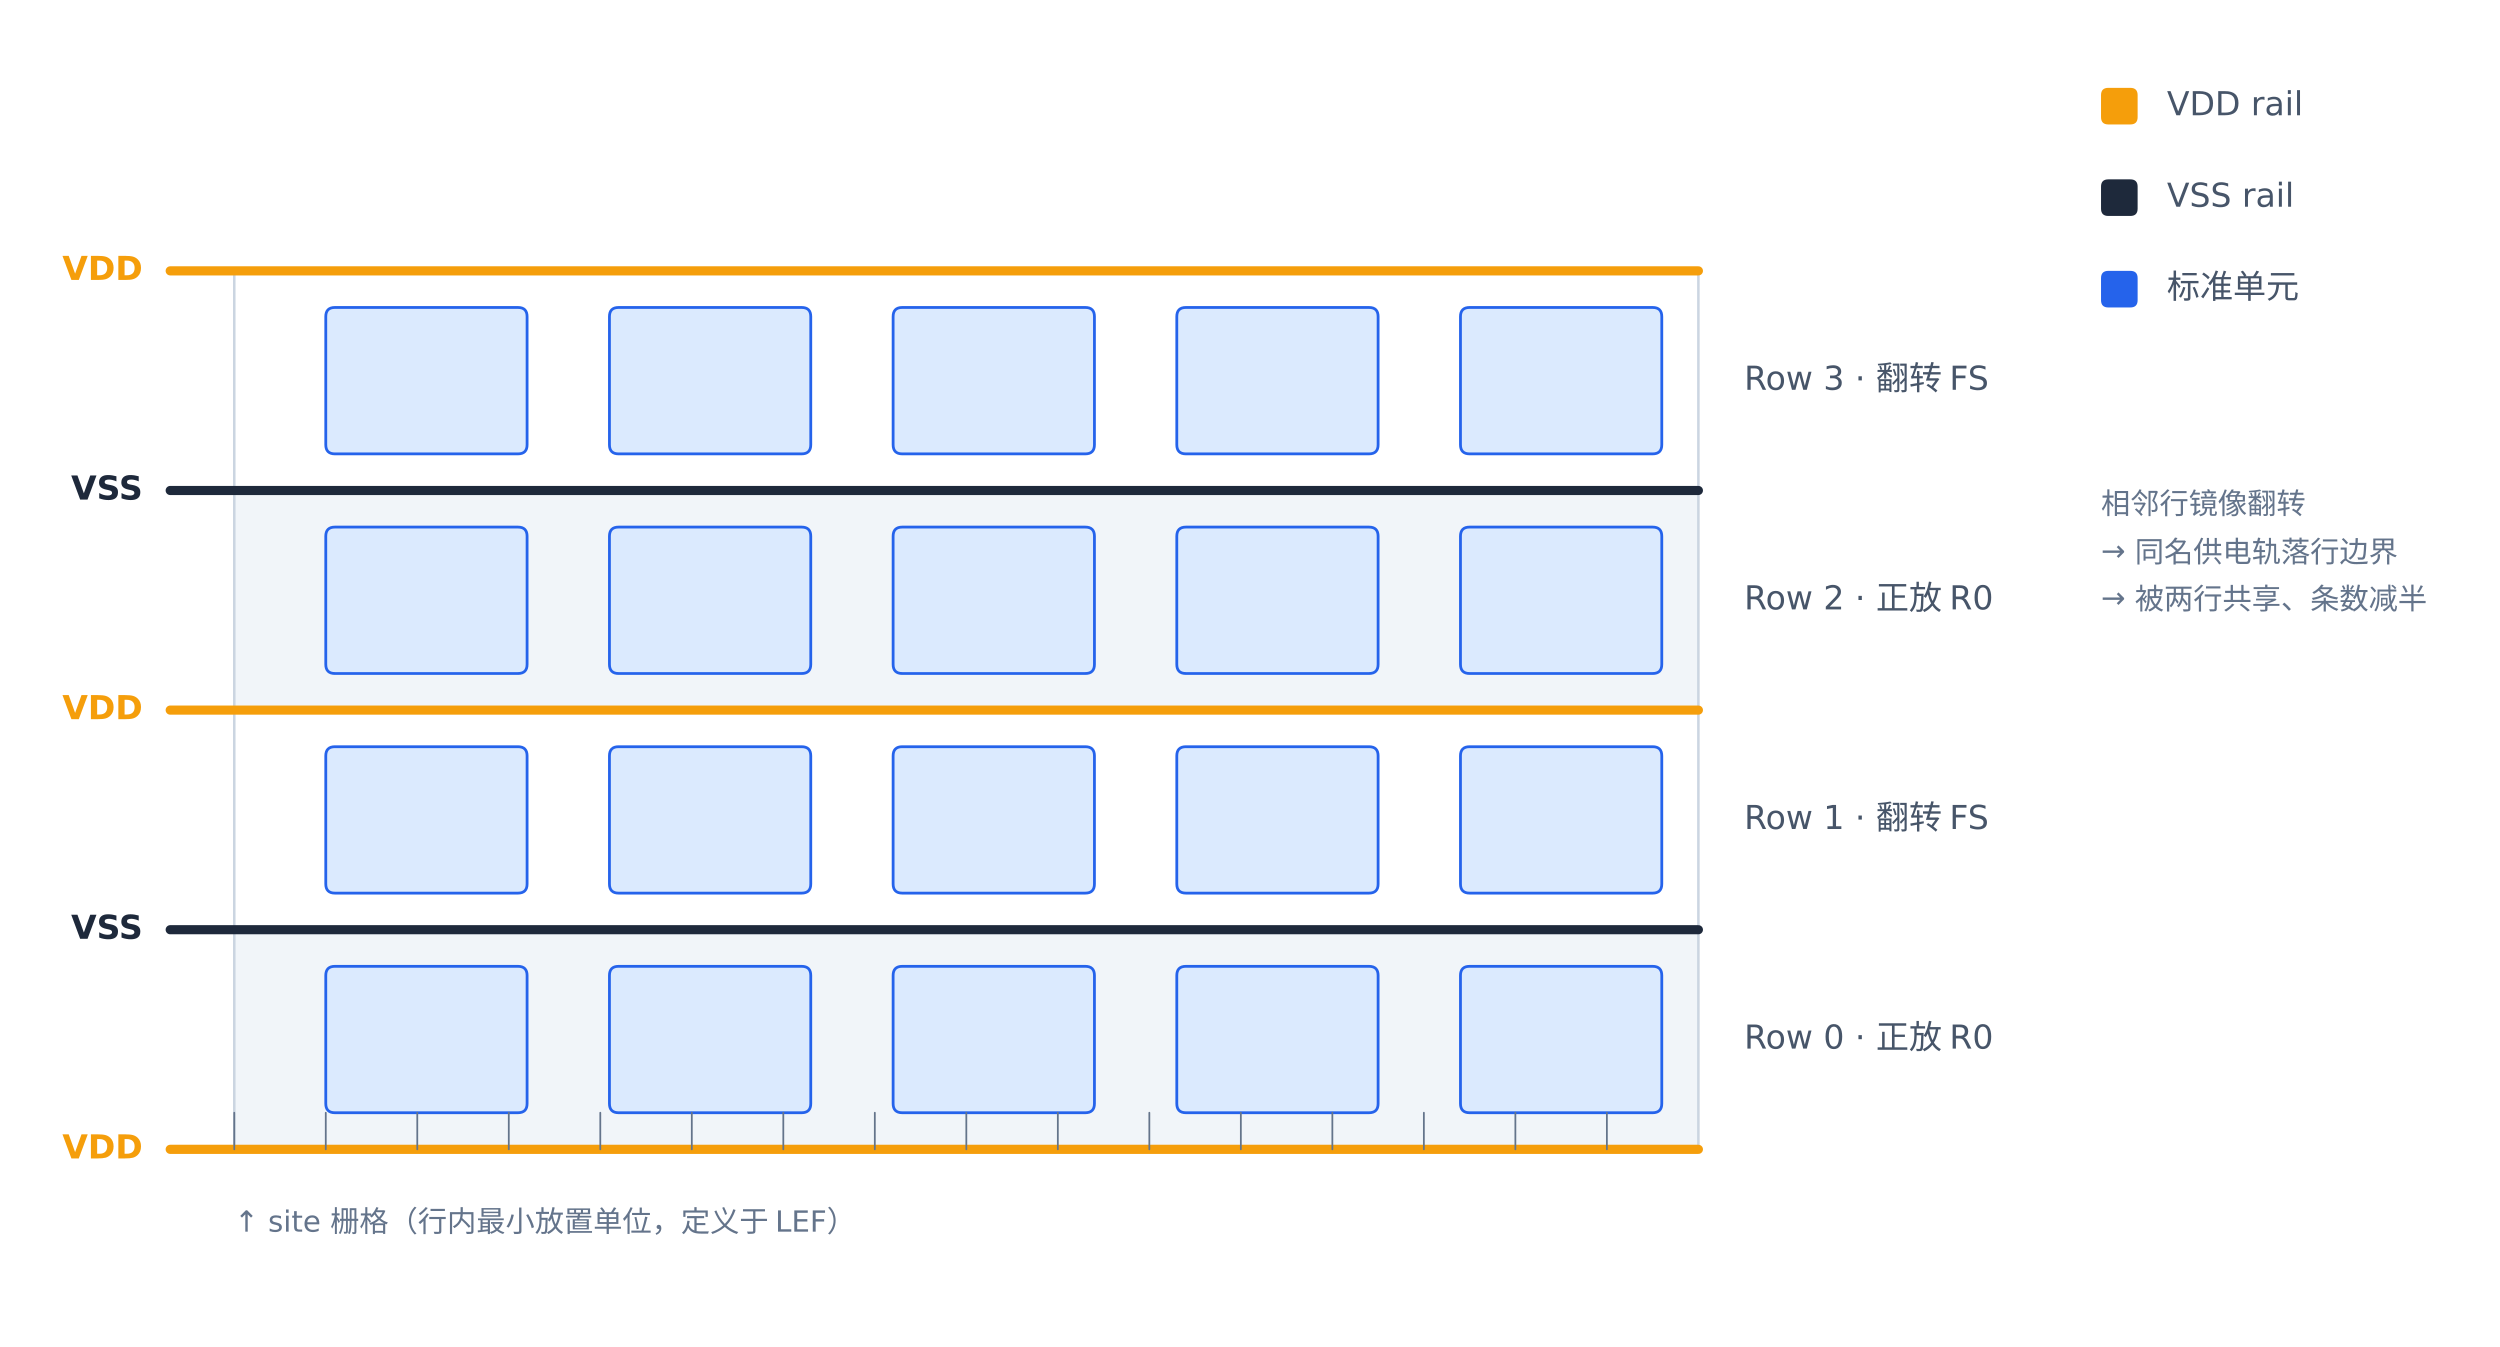
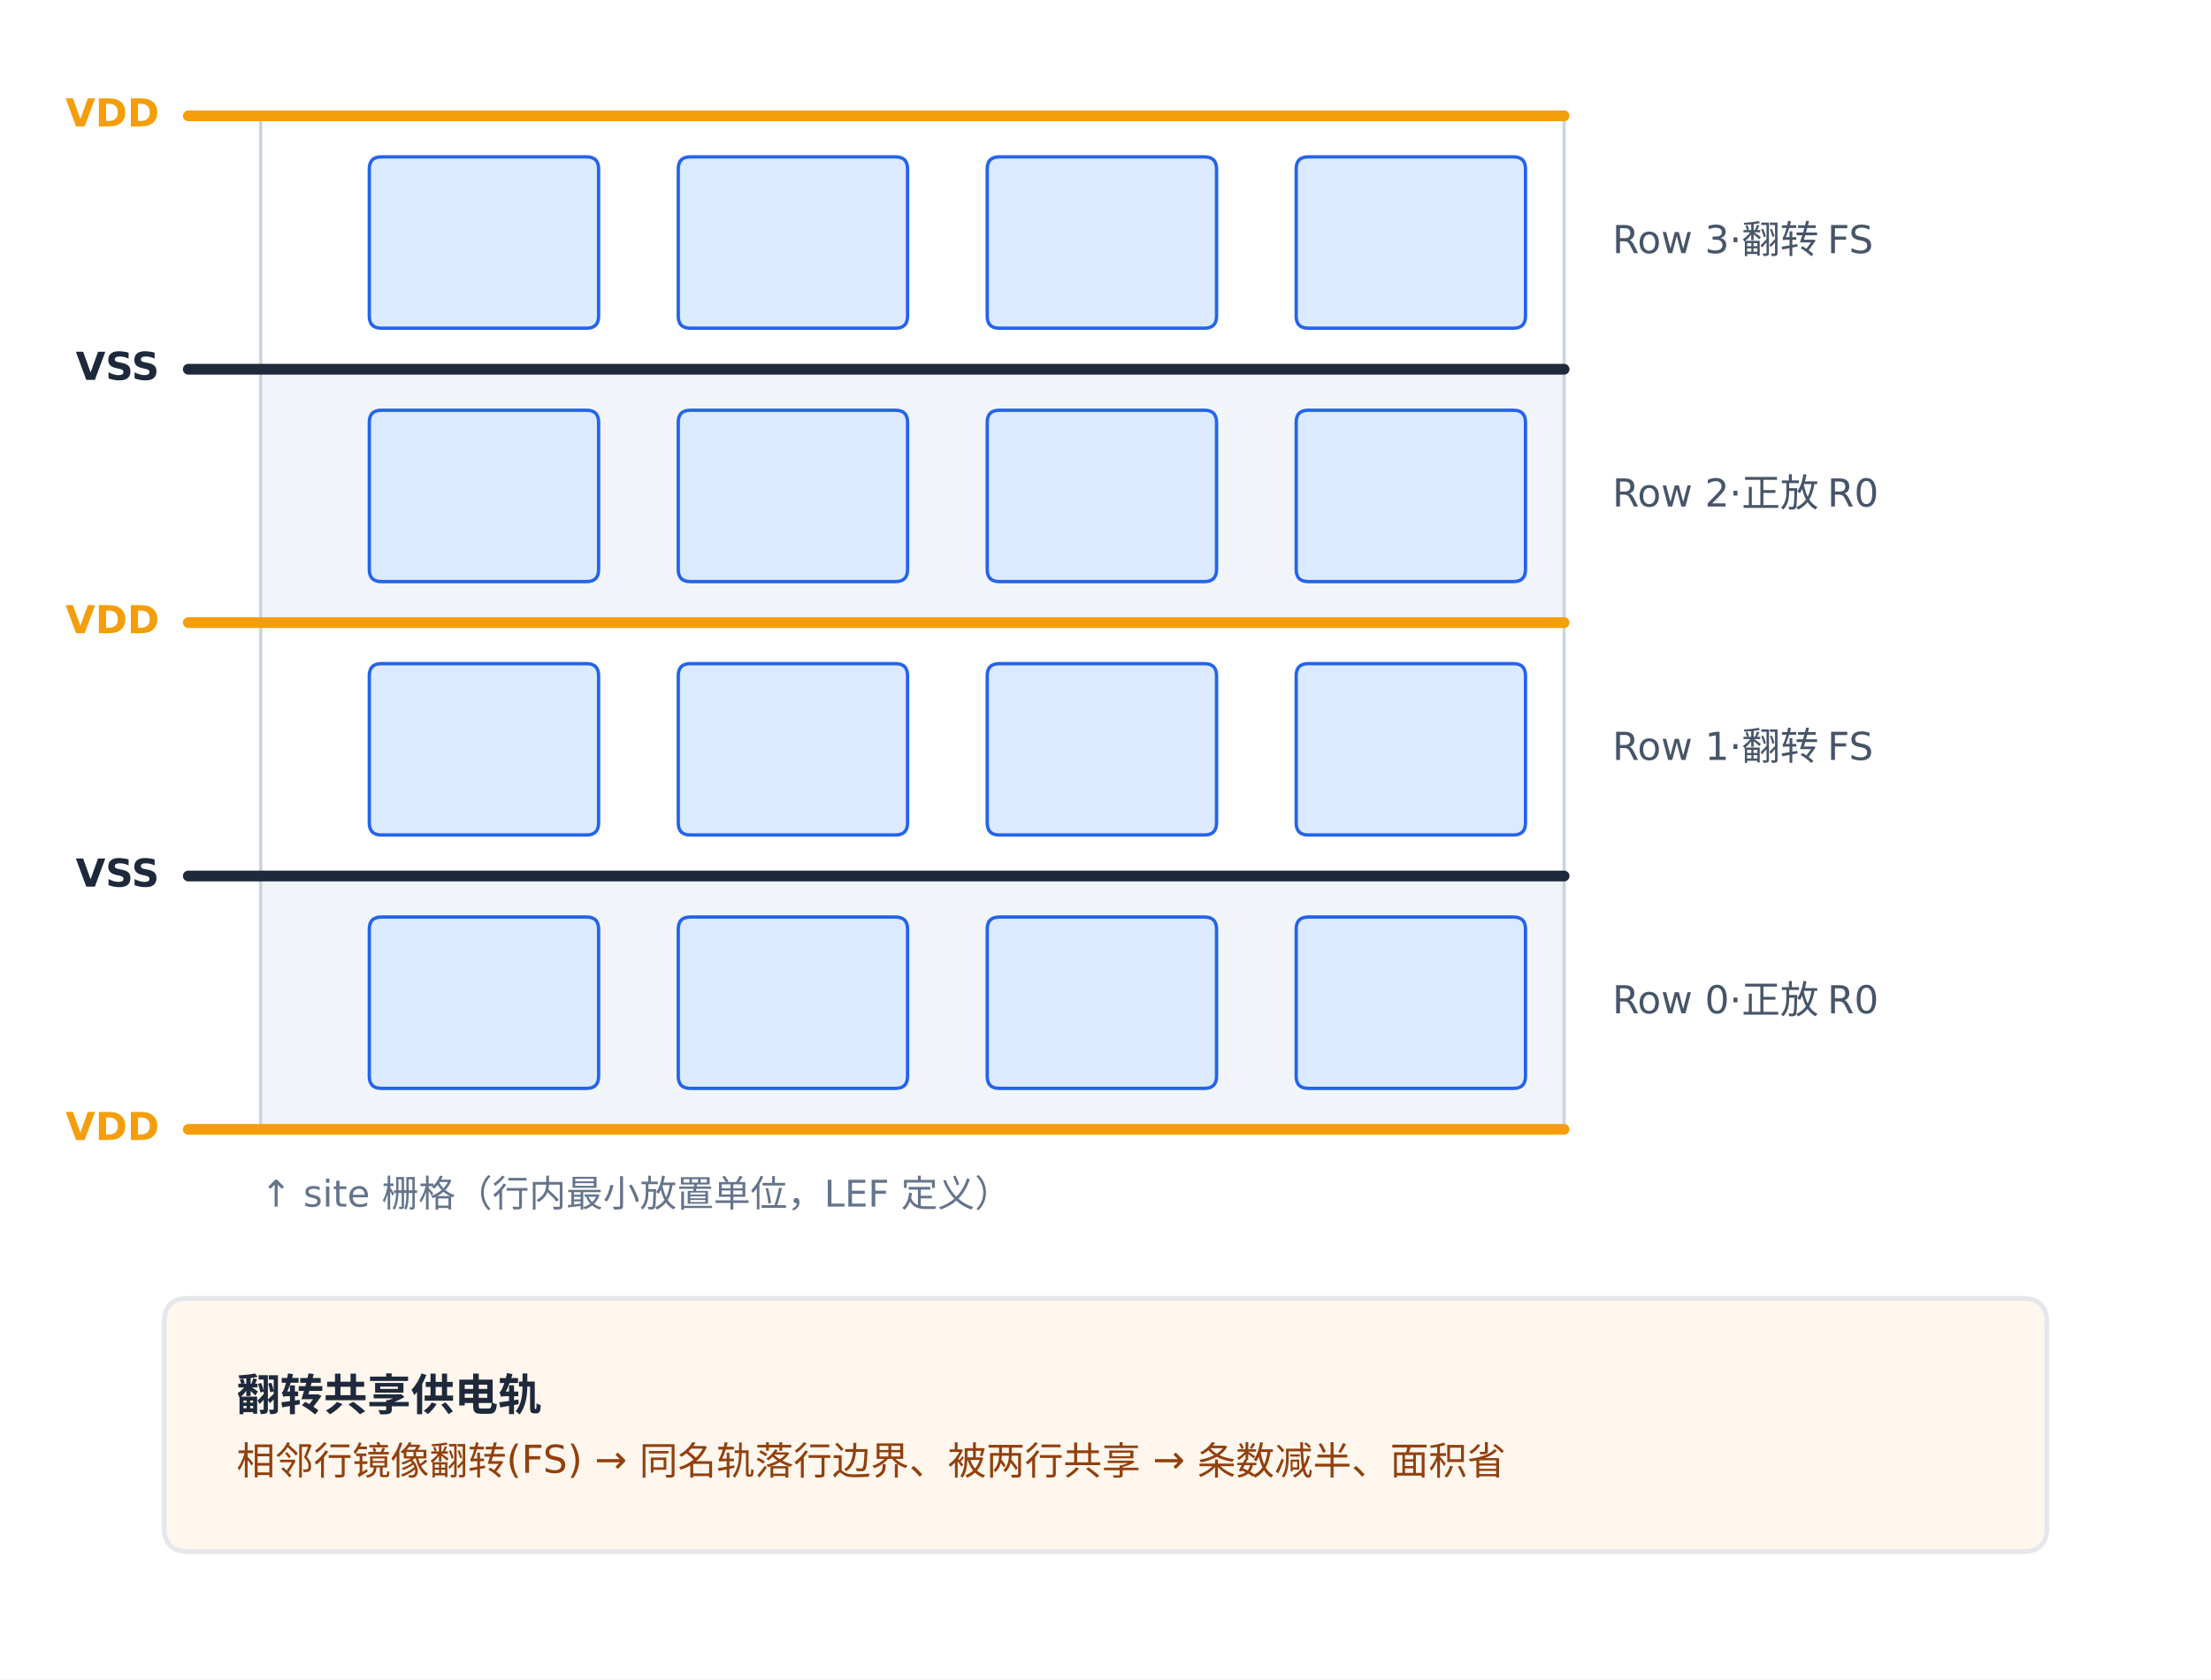
- <svg xmlns="http://www.w3.org/2000/svg" width="983.52pt" height="529.92pt" viewBox="0 0 983.52 529.92" version="1.1">
+ <svg xmlns="http://www.w3.org/2000/svg" width="659.52pt" height="501.12pt" viewBox="0 0 659.52 501.12" version="1.1">
  <defs>
    <style type="text/css">*{stroke-linejoin: round; stroke-linecap: butt}</style>
  </defs>
  <g id="figure_1">
    <g id="patch_1">
-       <path d="M 0 529.92  L 983.52 529.92  L 983.52 0  L 0 0  z " style="fill: #ffffff" />
+       <path d="M 0 501.12  L 659.52 501.12  L 659.52 0  L 0 0  z " style="fill: #ffffff" />
    </g>
    <g id="axes_1">
      <g id="patch_2">
-         <path d="M 5.76 524.16  L 977.76 524.16  L 977.76 5.76  L 5.76 5.76  z " clip-path="url(#p200e168fa1)" style="fill: #ffffff" />
+         <path d="M 5.76 495.36  L 653.76 495.36  L 653.76 5.76  L 5.76 5.76  z " clip-path="url(#pe7ffb54bb6)" style="fill: #ffffff" />
      </g>
      <g id="patch_3">
-         <path d="M 92.16 452.16  L 668.16 452.16  L 668.16 365.76  L 92.16 365.76  z " clip-path="url(#p200e168fa1)" style="fill: #f1f5f9; stroke: #cbd5e1; stroke-linejoin: miter" />
+         <path d="M 77.76 336.96  L 466.56 336.96  L 466.56 261.36  L 77.76 261.36  z " clip-path="url(#pe7ffb54bb6)" style="fill: #f1f5f9; stroke: #cbd5e1; stroke-linejoin: miter" />
      </g>
      <g id="patch_4">
-         <path d="M 92.16 365.76  L 668.16 365.76  L 668.16 279.36  L 92.16 279.36  z " clip-path="url(#p200e168fa1)" style="fill: #ffffff; stroke: #cbd5e1; stroke-linejoin: miter" />
+         <path d="M 77.76 261.36  L 466.56 261.36  L 466.56 185.76  L 77.76 185.76  z " clip-path="url(#pe7ffb54bb6)" style="fill: #ffffff; stroke: #cbd5e1; stroke-linejoin: miter" />
      </g>
      <g id="patch_5">
-         <path d="M 92.16 279.36  L 668.16 279.36  L 668.16 192.96  L 92.16 192.96  z " clip-path="url(#p200e168fa1)" style="fill: #f1f5f9; stroke: #cbd5e1; stroke-linejoin: miter" />
+         <path d="M 77.76 185.76  L 466.56 185.76  L 466.56 110.16  L 77.76 110.16  z " clip-path="url(#pe7ffb54bb6)" style="fill: #f1f5f9; stroke: #cbd5e1; stroke-linejoin: miter" />
      </g>
      <g id="patch_6">
-         <path d="M 92.16 192.96  L 668.16 192.96  L 668.16 106.56  L 92.16 106.56  z " clip-path="url(#p200e168fa1)" style="fill: #ffffff; stroke: #cbd5e1; stroke-linejoin: miter" />
+         <path d="M 77.76 110.16  L 466.56 110.16  L 466.56 34.56  L 77.76 34.56  z " clip-path="url(#pe7ffb54bb6)" style="fill: #ffffff; stroke: #cbd5e1; stroke-linejoin: miter" />
+       </g>
+       <g id="patch_7">
+         <path d="M 56.16 462.96  L 603.36 462.96  Q 610.56 462.96 610.56 455.76  L 610.56 394.56  Q 610.56 387.36 603.36 387.36  L 56.16 387.36  Q 48.96 387.36 48.96 394.56  L 48.96 455.76  Q 48.96 462.96 56.16 462.96  z " clip-path="url(#pe7ffb54bb6)" style="fill: #fff7ed; stroke: #e5e7eb; stroke-width: 1.4; stroke-linejoin: miter" />
      </g>
      <g id="text_1">
-         <text style="font-size: 13px; font-family: 'Microsoft YaHei', 'Microsoft YaHei UI', 'SimHei', 'Segoe UI', 'DejaVu Sans', sans-serif; text-anchor: start; fill: #475569" x="686.16" y="412.54" transform="rotate(-0 686.16 412.5401)">Row 0 · 正放 R0</text>
-       </g>
-       <g id="patch_7">
-         <path d="M 131.76 437.76  L 203.76 437.76  Q 207.36 437.76 207.36 434.16  L 207.36 383.76  Q 207.36 380.16 203.76 380.16  L 131.76 380.16  Q 128.16 380.16 128.16 383.76  L 128.16 434.16  Q 128.16 437.76 131.76 437.76  z " clip-path="url(#p200e168fa1)" style="fill: #dbeafe; stroke: #2563eb; stroke-width: 1.1; stroke-linejoin: miter" />
+         <text style="font-size: 11.5px; font-family: 'Microsoft YaHei', 'Microsoft YaHei UI', 'SimHei', 'Segoe UI', 'DejaVu Sans', sans-serif; text-anchor: start; fill: #475569" x="480.96" y="302.327" transform="rotate(-0 480.96 302.327)">Row 0·正放 R0</text>
      </g>
      <g id="patch_8">
-         <path d="M 243.36 437.76  L 315.36 437.76  Q 318.96 437.76 318.96 434.16  L 318.96 383.76  Q 318.96 380.16 315.36 380.16  L 243.36 380.16  Q 239.76 380.16 239.76 383.76  L 239.76 434.16  Q 239.76 437.76 243.36 437.76  z " clip-path="url(#p200e168fa1)" style="fill: #dbeafe; stroke: #2563eb; stroke-width: 1.1; stroke-linejoin: miter" />
+         <path d="M 113.76 324.72  L 174.96 324.72  Q 178.56 324.72 178.56 321.12  L 178.56 277.2  Q 178.56 273.6 174.96 273.6  L 113.76 273.6  Q 110.16 273.6 110.16 277.2  L 110.16 321.12  Q 110.16 324.72 113.76 324.72  z " clip-path="url(#pe7ffb54bb6)" style="fill: #dbeafe; stroke: #2563eb; stroke-linejoin: miter" />
      </g>
      <g id="patch_9">
-         <path d="M 354.96 437.76  L 426.96 437.76  Q 430.56 437.76 430.56 434.16  L 430.56 383.76  Q 430.56 380.16 426.96 380.16  L 354.96 380.16  Q 351.36 380.16 351.36 383.76  L 351.36 434.16  Q 351.36 437.76 354.96 437.76  z " clip-path="url(#p200e168fa1)" style="fill: #dbeafe; stroke: #2563eb; stroke-width: 1.1; stroke-linejoin: miter" />
+         <path d="M 205.92 324.72  L 267.12 324.72  Q 270.72 324.72 270.72 321.12  L 270.72 277.2  Q 270.72 273.6 267.12 273.6  L 205.92 273.6  Q 202.32 273.6 202.32 277.2  L 202.32 321.12  Q 202.32 324.72 205.92 324.72  z " clip-path="url(#pe7ffb54bb6)" style="fill: #dbeafe; stroke: #2563eb; stroke-linejoin: miter" />
      </g>
      <g id="patch_10">
-         <path d="M 466.56 437.76  L 538.56 437.76  Q 542.16 437.76 542.16 434.16  L 542.16 383.76  Q 542.16 380.16 538.56 380.16  L 466.56 380.16  Q 462.96 380.16 462.96 383.76  L 462.96 434.16  Q 462.96 437.76 466.56 437.76  z " clip-path="url(#p200e168fa1)" style="fill: #dbeafe; stroke: #2563eb; stroke-width: 1.1; stroke-linejoin: miter" />
+         <path d="M 298.08 324.72  L 359.28 324.72  Q 362.88 324.72 362.88 321.12  L 362.88 277.2  Q 362.88 273.6 359.28 273.6  L 298.08 273.6  Q 294.48 273.6 294.48 277.2  L 294.48 321.12  Q 294.48 324.72 298.08 324.72  z " clip-path="url(#pe7ffb54bb6)" style="fill: #dbeafe; stroke: #2563eb; stroke-linejoin: miter" />
      </g>
      <g id="patch_11">
-         <path d="M 578.16 437.76  L 650.16 437.76  Q 653.76 437.76 653.76 434.16  L 653.76 383.76  Q 653.76 380.16 650.16 380.16  L 578.16 380.16  Q 574.56 380.16 574.56 383.76  L 574.56 434.16  Q 574.56 437.76 578.16 437.76  z " clip-path="url(#p200e168fa1)" style="fill: #dbeafe; stroke: #2563eb; stroke-width: 1.1; stroke-linejoin: miter" />
+         <path d="M 390.24 324.72  L 451.44 324.72  Q 455.04 324.72 455.04 321.12  L 455.04 277.2  Q 455.04 273.6 451.44 273.6  L 390.24 273.6  Q 386.64 273.6 386.64 277.2  L 386.64 321.12  Q 386.64 324.72 390.24 324.72  z " clip-path="url(#pe7ffb54bb6)" style="fill: #dbeafe; stroke: #2563eb; stroke-linejoin: miter" />
      </g>
      <g id="text_2">
-         <text style="font-size: 13px; font-family: 'Microsoft YaHei', 'Microsoft YaHei UI', 'SimHei', 'Segoe UI', 'DejaVu Sans', sans-serif; text-anchor: start; fill: #475569" x="686.16" y="326.14" transform="rotate(-0 686.16 326.1401)">Row 1 · 翻转 FS</text>
+         <text style="font-size: 11.5px; font-family: 'Microsoft YaHei', 'Microsoft YaHei UI', 'SimHei', 'Segoe UI', 'DejaVu Sans', sans-serif; text-anchor: start; fill: #475569" x="480.96" y="226.727" transform="rotate(-0 480.96 226.727)">Row 1·翻转 FS</text>
      </g>
      <g id="patch_12">
-         <path d="M 131.76 351.36  L 203.76 351.36  Q 207.36 351.36 207.36 347.76  L 207.36 297.36  Q 207.36 293.76 203.76 293.76  L 131.76 293.76  Q 128.16 293.76 128.16 297.36  L 128.16 347.76  Q 128.16 351.36 131.76 351.36  z " clip-path="url(#p200e168fa1)" style="fill: #dbeafe; stroke: #2563eb; stroke-width: 1.1; stroke-linejoin: miter" />
+         <path d="M 113.76 249.12  L 174.96 249.12  Q 178.56 249.12 178.56 245.52  L 178.56 201.6  Q 178.56 198 174.96 198  L 113.76 198  Q 110.16 198 110.16 201.6  L 110.16 245.52  Q 110.16 249.12 113.76 249.12  z " clip-path="url(#pe7ffb54bb6)" style="fill: #dbeafe; stroke: #2563eb; stroke-linejoin: miter" />
      </g>
      <g id="patch_13">
-         <path d="M 243.36 351.36  L 315.36 351.36  Q 318.96 351.36 318.96 347.76  L 318.96 297.36  Q 318.96 293.76 315.36 293.76  L 243.36 293.76  Q 239.76 293.76 239.76 297.36  L 239.76 347.76  Q 239.76 351.36 243.36 351.36  z " clip-path="url(#p200e168fa1)" style="fill: #dbeafe; stroke: #2563eb; stroke-width: 1.1; stroke-linejoin: miter" />
+         <path d="M 205.92 249.12  L 267.12 249.12  Q 270.72 249.12 270.72 245.52  L 270.72 201.6  Q 270.72 198 267.12 198  L 205.92 198  Q 202.32 198 202.32 201.6  L 202.32 245.52  Q 202.32 249.12 205.92 249.12  z " clip-path="url(#pe7ffb54bb6)" style="fill: #dbeafe; stroke: #2563eb; stroke-linejoin: miter" />
      </g>
      <g id="patch_14">
-         <path d="M 354.96 351.36  L 426.96 351.36  Q 430.56 351.36 430.56 347.76  L 430.56 297.36  Q 430.56 293.76 426.96 293.76  L 354.96 293.76  Q 351.36 293.76 351.36 297.36  L 351.36 347.76  Q 351.36 351.36 354.96 351.36  z " clip-path="url(#p200e168fa1)" style="fill: #dbeafe; stroke: #2563eb; stroke-width: 1.1; stroke-linejoin: miter" />
+         <path d="M 298.08 249.12  L 359.28 249.12  Q 362.88 249.12 362.88 245.52  L 362.88 201.6  Q 362.88 198 359.28 198  L 298.08 198  Q 294.48 198 294.48 201.6  L 294.48 245.52  Q 294.48 249.12 298.08 249.12  z " clip-path="url(#pe7ffb54bb6)" style="fill: #dbeafe; stroke: #2563eb; stroke-linejoin: miter" />
      </g>
      <g id="patch_15">
-         <path d="M 466.56 351.36  L 538.56 351.36  Q 542.16 351.36 542.16 347.76  L 542.16 297.36  Q 542.16 293.76 538.56 293.76  L 466.56 293.76  Q 462.96 293.76 462.96 297.36  L 462.96 347.76  Q 462.96 351.36 466.56 351.36  z " clip-path="url(#p200e168fa1)" style="fill: #dbeafe; stroke: #2563eb; stroke-width: 1.1; stroke-linejoin: miter" />
+         <path d="M 390.24 249.12  L 451.44 249.12  Q 455.04 249.12 455.04 245.52  L 455.04 201.6  Q 455.04 198 451.44 198  L 390.24 198  Q 386.64 198 386.64 201.6  L 386.64 245.52  Q 386.64 249.12 390.24 249.12  z " clip-path="url(#pe7ffb54bb6)" style="fill: #dbeafe; stroke: #2563eb; stroke-linejoin: miter" />
+       </g>
+       <g id="text_3">
+         <text style="font-size: 11.5px; font-family: 'Microsoft YaHei', 'Microsoft YaHei UI', 'SimHei', 'Segoe UI', 'DejaVu Sans', sans-serif; text-anchor: start; fill: #475569" x="480.96" y="151.127" transform="rotate(-0 480.96 151.127)">Row 2·正放 R0</text>
      </g>
      <g id="patch_16">
-         <path d="M 578.16 351.36  L 650.16 351.36  Q 653.76 351.36 653.76 347.76  L 653.76 297.36  Q 653.76 293.76 650.16 293.76  L 578.16 293.76  Q 574.56 293.76 574.56 297.36  L 574.56 347.76  Q 574.56 351.36 578.16 351.36  z " clip-path="url(#p200e168fa1)" style="fill: #dbeafe; stroke: #2563eb; stroke-width: 1.1; stroke-linejoin: miter" />
-       </g>
-       <g id="text_3">
-         <text style="font-size: 13px; font-family: 'Microsoft YaHei', 'Microsoft YaHei UI', 'SimHei', 'Segoe UI', 'DejaVu Sans', sans-serif; text-anchor: start; fill: #475569" x="686.16" y="239.74" transform="rotate(-0 686.16 239.7401)">Row 2 · 正放 R0</text>
+         <path d="M 113.76 173.52  L 174.96 173.52  Q 178.56 173.52 178.56 169.92  L 178.56 126  Q 178.56 122.4 174.96 122.4  L 113.76 122.4  Q 110.16 122.4 110.16 126  L 110.16 169.92  Q 110.16 173.52 113.76 173.52  z " clip-path="url(#pe7ffb54bb6)" style="fill: #dbeafe; stroke: #2563eb; stroke-linejoin: miter" />
      </g>
      <g id="patch_17">
-         <path d="M 131.76 264.96  L 203.76 264.96  Q 207.36 264.96 207.36 261.36  L 207.36 210.96  Q 207.36 207.36 203.76 207.36  L 131.76 207.36  Q 128.16 207.36 128.16 210.96  L 128.16 261.36  Q 128.16 264.96 131.76 264.96  z " clip-path="url(#p200e168fa1)" style="fill: #dbeafe; stroke: #2563eb; stroke-width: 1.1; stroke-linejoin: miter" />
+         <path d="M 205.92 173.52  L 267.12 173.52  Q 270.72 173.52 270.72 169.92  L 270.72 126  Q 270.72 122.4 267.12 122.4  L 205.92 122.4  Q 202.32 122.4 202.32 126  L 202.32 169.92  Q 202.32 173.52 205.92 173.52  z " clip-path="url(#pe7ffb54bb6)" style="fill: #dbeafe; stroke: #2563eb; stroke-linejoin: miter" />
      </g>
      <g id="patch_18">
-         <path d="M 243.36 264.96  L 315.36 264.96  Q 318.96 264.96 318.96 261.36  L 318.96 210.96  Q 318.96 207.36 315.36 207.36  L 243.36 207.36  Q 239.76 207.36 239.76 210.96  L 239.76 261.36  Q 239.76 264.96 243.36 264.96  z " clip-path="url(#p200e168fa1)" style="fill: #dbeafe; stroke: #2563eb; stroke-width: 1.1; stroke-linejoin: miter" />
+         <path d="M 298.08 173.52  L 359.28 173.52  Q 362.88 173.52 362.88 169.92  L 362.88 126  Q 362.88 122.4 359.28 122.4  L 298.08 122.4  Q 294.48 122.4 294.48 126  L 294.48 169.92  Q 294.48 173.52 298.08 173.52  z " clip-path="url(#pe7ffb54bb6)" style="fill: #dbeafe; stroke: #2563eb; stroke-linejoin: miter" />
      </g>
      <g id="patch_19">
-         <path d="M 354.96 264.96  L 426.96 264.96  Q 430.56 264.96 430.56 261.36  L 430.56 210.96  Q 430.56 207.36 426.96 207.36  L 354.96 207.36  Q 351.36 207.36 351.36 210.96  L 351.36 261.36  Q 351.36 264.96 354.96 264.96  z " clip-path="url(#p200e168fa1)" style="fill: #dbeafe; stroke: #2563eb; stroke-width: 1.1; stroke-linejoin: miter" />
+         <path d="M 390.24 173.52  L 451.44 173.52  Q 455.04 173.52 455.04 169.92  L 455.04 126  Q 455.04 122.4 451.44 122.4  L 390.24 122.4  Q 386.64 122.4 386.64 126  L 386.64 169.92  Q 386.64 173.52 390.24 173.52  z " clip-path="url(#pe7ffb54bb6)" style="fill: #dbeafe; stroke: #2563eb; stroke-linejoin: miter" />
+       </g>
+       <g id="text_4">
+         <text style="font-size: 11.5px; font-family: 'Microsoft YaHei', 'Microsoft YaHei UI', 'SimHei', 'Segoe UI', 'DejaVu Sans', sans-serif; text-anchor: start; fill: #475569" x="480.96" y="75.527" transform="rotate(-0 480.96 75.52699)">Row 3·翻转 FS</text>
      </g>
      <g id="patch_20">
-         <path d="M 466.56 264.96  L 538.56 264.96  Q 542.16 264.96 542.16 261.36  L 542.16 210.96  Q 542.16 207.36 538.56 207.36  L 466.56 207.36  Q 462.96 207.36 462.96 210.96  L 462.96 261.36  Q 462.96 264.96 466.56 264.96  z " clip-path="url(#p200e168fa1)" style="fill: #dbeafe; stroke: #2563eb; stroke-width: 1.1; stroke-linejoin: miter" />
+         <path d="M 113.76 97.92  L 174.96 97.92  Q 178.56 97.92 178.56 94.32  L 178.56 50.4  Q 178.56 46.8 174.96 46.8  L 113.76 46.8  Q 110.16 46.8 110.16 50.4  L 110.16 94.32  Q 110.16 97.92 113.76 97.92  z " clip-path="url(#pe7ffb54bb6)" style="fill: #dbeafe; stroke: #2563eb; stroke-linejoin: miter" />
      </g>
      <g id="patch_21">
-         <path d="M 578.16 264.96  L 650.16 264.96  Q 653.76 264.96 653.76 261.36  L 653.76 210.96  Q 653.76 207.36 650.16 207.36  L 578.16 207.36  Q 574.56 207.36 574.56 210.96  L 574.56 261.36  Q 574.56 264.96 578.16 264.96  z " clip-path="url(#p200e168fa1)" style="fill: #dbeafe; stroke: #2563eb; stroke-width: 1.1; stroke-linejoin: miter" />
-       </g>
-       <g id="text_4">
-         <text style="font-size: 13px; font-family: 'Microsoft YaHei', 'Microsoft YaHei UI', 'SimHei', 'Segoe UI', 'DejaVu Sans', sans-serif; text-anchor: start; fill: #475569" x="686.16" y="153.34" transform="rotate(-0 686.16 153.3401)">Row 3 · 翻转 FS</text>
+         <path d="M 205.92 97.92  L 267.12 97.92  Q 270.72 97.92 270.72 94.32  L 270.72 50.4  Q 270.72 46.8 267.12 46.8  L 205.92 46.8  Q 202.32 46.8 202.32 50.4  L 202.32 94.32  Q 202.32 97.92 205.92 97.92  z " clip-path="url(#pe7ffb54bb6)" style="fill: #dbeafe; stroke: #2563eb; stroke-linejoin: miter" />
      </g>
      <g id="patch_22">
-         <path d="M 131.76 178.56  L 203.76 178.56  Q 207.36 178.56 207.36 174.96  L 207.36 124.56  Q 207.36 120.96 203.76 120.96  L 131.76 120.96  Q 128.16 120.96 128.16 124.56  L 128.16 174.96  Q 128.16 178.56 131.76 178.56  z " clip-path="url(#p200e168fa1)" style="fill: #dbeafe; stroke: #2563eb; stroke-width: 1.1; stroke-linejoin: miter" />
+         <path d="M 298.08 97.92  L 359.28 97.92  Q 362.88 97.92 362.88 94.32  L 362.88 50.4  Q 362.88 46.8 359.28 46.8  L 298.08 46.8  Q 294.48 46.8 294.48 50.4  L 294.48 94.32  Q 294.48 97.92 298.08 97.92  z " clip-path="url(#pe7ffb54bb6)" style="fill: #dbeafe; stroke: #2563eb; stroke-linejoin: miter" />
      </g>
      <g id="patch_23">
-         <path d="M 243.36 178.56  L 315.36 178.56  Q 318.96 178.56 318.96 174.96  L 318.96 124.56  Q 318.96 120.96 315.36 120.96  L 243.36 120.96  Q 239.76 120.96 239.76 124.56  L 239.76 174.96  Q 239.76 178.56 243.36 178.56  z " clip-path="url(#p200e168fa1)" style="fill: #dbeafe; stroke: #2563eb; stroke-width: 1.1; stroke-linejoin: miter" />
-       </g>
-       <g id="patch_24">
-         <path d="M 354.96 178.56  L 426.96 178.56  Q 430.56 178.56 430.56 174.96  L 430.56 124.56  Q 430.56 120.96 426.96 120.96  L 354.96 120.96  Q 351.36 120.96 351.36 124.56  L 351.36 174.96  Q 351.36 178.56 354.96 178.56  z " clip-path="url(#p200e168fa1)" style="fill: #dbeafe; stroke: #2563eb; stroke-width: 1.1; stroke-linejoin: miter" />
-       </g>
-       <g id="patch_25">
-         <path d="M 466.56 178.56  L 538.56 178.56  Q 542.16 178.56 542.16 174.96  L 542.16 124.56  Q 542.16 120.96 538.56 120.96  L 466.56 120.96  Q 462.96 120.96 462.96 124.56  L 462.96 174.96  Q 462.96 178.56 466.56 178.56  z " clip-path="url(#p200e168fa1)" style="fill: #dbeafe; stroke: #2563eb; stroke-width: 1.1; stroke-linejoin: miter" />
-       </g>
-       <g id="patch_26">
-         <path d="M 578.16 178.56  L 650.16 178.56  Q 653.76 178.56 653.76 174.96  L 653.76 124.56  Q 653.76 120.96 650.16 120.96  L 578.16 120.96  Q 574.56 120.96 574.56 124.56  L 574.56 174.96  Q 574.56 178.56 578.16 178.56  z " clip-path="url(#p200e168fa1)" style="fill: #dbeafe; stroke: #2563eb; stroke-width: 1.1; stroke-linejoin: miter" />
+         <path d="M 390.24 97.92  L 451.44 97.92  Q 455.04 97.92 455.04 94.32  L 455.04 50.4  Q 455.04 46.8 451.44 46.8  L 390.24 46.8  Q 386.64 46.8 386.64 50.4  L 386.64 94.32  Q 386.64 97.92 390.24 97.92  z " clip-path="url(#pe7ffb54bb6)" style="fill: #dbeafe; stroke: #2563eb; stroke-linejoin: miter" />
      </g>
      <g id="text_5">
-         <text style="font-weight: 700; font-size: 13px; font-family: 'Microsoft YaHei', 'Microsoft YaHei UI', 'SimHei', 'Segoe UI', 'DejaVu Sans', sans-serif; text-anchor: end; fill: #f59e0b" x="56.16" y="455.74" transform="rotate(-0 56.16 455.7401)">VDD</text>
+         <text style="font-weight: 700; font-size: 11.5px; font-family: 'Microsoft YaHei', 'Microsoft YaHei UI', 'SimHei', 'Segoe UI', 'DejaVu Sans', sans-serif; text-anchor: end; fill: #f59e0b" x="47.52" y="340.127" transform="rotate(-0 47.52 340.127)">VDD</text>
      </g>
      <g id="text_6">
-         <text style="font-weight: 700; font-size: 13px; font-family: 'Microsoft YaHei', 'Microsoft YaHei UI', 'SimHei', 'Segoe UI', 'DejaVu Sans', sans-serif; text-anchor: end; fill: #1e293b" x="56.16" y="369.34" transform="rotate(-0 56.16 369.3401)">VSS</text>
+         <text style="font-weight: 700; font-size: 11.5px; font-family: 'Microsoft YaHei', 'Microsoft YaHei UI', 'SimHei', 'Segoe UI', 'DejaVu Sans', sans-serif; text-anchor: end; fill: #1e293b" x="47.52" y="264.527" transform="rotate(-0 47.52 264.527)">VSS</text>
      </g>
      <g id="text_7">
-         <text style="font-weight: 700; font-size: 13px; font-family: 'Microsoft YaHei', 'Microsoft YaHei UI', 'SimHei', 'Segoe UI', 'DejaVu Sans', sans-serif; text-anchor: end; fill: #f59e0b" x="56.16" y="282.94" transform="rotate(-0 56.16 282.9401)">VDD</text>
+         <text style="font-weight: 700; font-size: 11.5px; font-family: 'Microsoft YaHei', 'Microsoft YaHei UI', 'SimHei', 'Segoe UI', 'DejaVu Sans', sans-serif; text-anchor: end; fill: #f59e0b" x="47.52" y="188.927" transform="rotate(-0 47.52 188.927)">VDD</text>
      </g>
      <g id="text_8">
-         <text style="font-weight: 700; font-size: 13px; font-family: 'Microsoft YaHei', 'Microsoft YaHei UI', 'SimHei', 'Segoe UI', 'DejaVu Sans', sans-serif; text-anchor: end; fill: #1e293b" x="56.16" y="196.54" transform="rotate(-0 56.16 196.5401)">VSS</text>
+         <text style="font-weight: 700; font-size: 11.5px; font-family: 'Microsoft YaHei', 'Microsoft YaHei UI', 'SimHei', 'Segoe UI', 'DejaVu Sans', sans-serif; text-anchor: end; fill: #1e293b" x="47.52" y="113.327" transform="rotate(-0 47.52 113.327)">VSS</text>
      </g>
      <g id="text_9">
-         <text style="font-weight: 700; font-size: 13px; font-family: 'Microsoft YaHei', 'Microsoft YaHei UI', 'SimHei', 'Segoe UI', 'DejaVu Sans', sans-serif; text-anchor: end; fill: #f59e0b" x="56.16" y="110.14" transform="rotate(-0 56.16 110.1401)">VDD</text>
+         <text style="font-weight: 700; font-size: 11.5px; font-family: 'Microsoft YaHei', 'Microsoft YaHei UI', 'SimHei', 'Segoe UI', 'DejaVu Sans', sans-serif; text-anchor: end; fill: #f59e0b" x="47.52" y="37.727" transform="rotate(-0 47.52 37.72699)">VDD</text>
      </g>
      <g id="text_10">
-         <text style="font-size: 11.5px; font-family: 'Microsoft YaHei', 'Microsoft YaHei UI', 'SimHei', 'Segoe UI', 'DejaVu Sans', sans-serif; text-anchor: start; fill: #64748b" x="92.16" y="484.56" transform="rotate(-0 92.16 484.56)">↑ site 栅格（行内最小放置单位，定义于 LEF）</text>
+         <text style="font-size: 11px; font-family: 'Microsoft YaHei', 'Microsoft YaHei UI', 'SimHei', 'Segoe UI', 'DejaVu Sans', sans-serif; text-anchor: start; fill: #64748b" x="77.76" y="360" transform="rotate(-0 77.76 360)">↑ site 栅格（行内最小放置单位，LEF 定义）</text>
      </g>
      <g id="text_11">
-         <text style="font-size: 11.5px; font-family: 'Microsoft YaHei', 'Microsoft YaHei UI', 'SimHei', 'Segoe UI', 'DejaVu Sans', sans-serif; fill: #64748b" transform="translate(826.56 202.1528)">相邻行镜像翻转</text>
-         <text style="font-size: 11.5px; font-family: 'Microsoft YaHei', 'Microsoft YaHei UI', 'SimHei', 'Segoe UI', 'DejaVu Sans', sans-serif; fill: #64748b" transform="translate(826.56 220.6394)">→ 同名供电轨落行边界</text>
-         <text style="font-size: 11.5px; font-family: 'Microsoft YaHei', 'Microsoft YaHei UI', 'SimHei', 'Segoe UI', 'DejaVu Sans', sans-serif; fill: #64748b" transform="translate(826.56 239.126)">→ 被两行共享、条数减半</text>
+         <text style="font-weight: 700; font-size: 13px; font-family: 'Microsoft YaHei', 'Microsoft YaHei UI', 'SimHei', 'Segoe UI', 'DejaVu Sans', sans-serif; text-anchor: start; fill: #1e293b" x="70.56" y="420.792" transform="rotate(-0 70.56 420.7919)">翻转共享供电轨</text>
+       </g>
+       <g id="text_12">
+         <text style="font-size: 11.5px; font-family: 'Microsoft YaHei', 'Microsoft YaHei UI', 'SimHei', 'Segoe UI', 'DejaVu Sans', sans-serif; text-anchor: start; fill: #92400e" x="70.56" y="439.941" transform="rotate(-0 70.56 439.9412)">相邻行镜像翻转(FS) → 同名轨落行边界、被两行共享 → 条数减半、面积省</text>
      </g>
      <g id="line2d_1">
-         <path d="M 66.96 452.16  L 668.16 452.16  " clip-path="url(#p200e168fa1)" style="fill: none; stroke: #f59e0b; stroke-width: 3.6; stroke-linecap: round" />
+         <path d="M 56.16 336.96  L 466.56 336.96  " clip-path="url(#pe7ffb54bb6)" style="fill: none; stroke: #f59e0b; stroke-width: 3.2; stroke-linecap: round" />
      </g>
      <g id="line2d_2">
-         <path d="M 66.96 365.76  L 668.16 365.76  " clip-path="url(#p200e168fa1)" style="fill: none; stroke: #1e293b; stroke-width: 3.6; stroke-linecap: round" />
+         <path d="M 56.16 261.36  L 466.56 261.36  " clip-path="url(#pe7ffb54bb6)" style="fill: none; stroke: #1e293b; stroke-width: 3.2; stroke-linecap: round" />
      </g>
      <g id="line2d_3">
-         <path d="M 66.96 279.36  L 668.16 279.36  " clip-path="url(#p200e168fa1)" style="fill: none; stroke: #f59e0b; stroke-width: 3.6; stroke-linecap: round" />
+         <path d="M 56.16 185.76  L 466.56 185.76  " clip-path="url(#pe7ffb54bb6)" style="fill: none; stroke: #f59e0b; stroke-width: 3.2; stroke-linecap: round" />
      </g>
      <g id="line2d_4">
-         <path d="M 66.96 192.96  L 668.16 192.96  " clip-path="url(#p200e168fa1)" style="fill: none; stroke: #1e293b; stroke-width: 3.6; stroke-linecap: round" />
+         <path d="M 56.16 110.16  L 466.56 110.16  " clip-path="url(#pe7ffb54bb6)" style="fill: none; stroke: #1e293b; stroke-width: 3.2; stroke-linecap: round" />
      </g>
      <g id="line2d_5">
-         <path d="M 66.96 106.56  L 668.16 106.56  " clip-path="url(#p200e168fa1)" style="fill: none; stroke: #f59e0b; stroke-width: 3.6; stroke-linecap: round" />
-       </g>
-       <g id="line2d_6">
-         <path d="M 92.16 452.16  L 92.16 437.76  " clip-path="url(#p200e168fa1)" style="fill: none; stroke: #64748b; stroke-width: 0.7; stroke-linecap: round" />
-       </g>
-       <g id="line2d_7">
-         <path d="M 128.16 452.16  L 128.16 437.76  " clip-path="url(#p200e168fa1)" style="fill: none; stroke: #64748b; stroke-width: 0.7; stroke-linecap: round" />
-       </g>
-       <g id="line2d_8">
-         <path d="M 164.16 452.16  L 164.16 437.76  " clip-path="url(#p200e168fa1)" style="fill: none; stroke: #64748b; stroke-width: 0.7; stroke-linecap: round" />
-       </g>
-       <g id="line2d_9">
-         <path d="M 200.16 452.16  L 200.16 437.76  " clip-path="url(#p200e168fa1)" style="fill: none; stroke: #64748b; stroke-width: 0.7; stroke-linecap: round" />
-       </g>
-       <g id="line2d_10">
-         <path d="M 236.16 452.16  L 236.16 437.76  " clip-path="url(#p200e168fa1)" style="fill: none; stroke: #64748b; stroke-width: 0.7; stroke-linecap: round" />
-       </g>
-       <g id="line2d_11">
-         <path d="M 272.16 452.16  L 272.16 437.76  " clip-path="url(#p200e168fa1)" style="fill: none; stroke: #64748b; stroke-width: 0.7; stroke-linecap: round" />
-       </g>
-       <g id="line2d_12">
-         <path d="M 308.16 452.16  L 308.16 437.76  " clip-path="url(#p200e168fa1)" style="fill: none; stroke: #64748b; stroke-width: 0.7; stroke-linecap: round" />
-       </g>
-       <g id="line2d_13">
-         <path d="M 344.16 452.16  L 344.16 437.76  " clip-path="url(#p200e168fa1)" style="fill: none; stroke: #64748b; stroke-width: 0.7; stroke-linecap: round" />
-       </g>
-       <g id="line2d_14">
-         <path d="M 380.16 452.16  L 380.16 437.76  " clip-path="url(#p200e168fa1)" style="fill: none; stroke: #64748b; stroke-width: 0.7; stroke-linecap: round" />
-       </g>
-       <g id="line2d_15">
-         <path d="M 416.16 452.16  L 416.16 437.76  " clip-path="url(#p200e168fa1)" style="fill: none; stroke: #64748b; stroke-width: 0.7; stroke-linecap: round" />
-       </g>
-       <g id="line2d_16">
-         <path d="M 452.16 452.16  L 452.16 437.76  " clip-path="url(#p200e168fa1)" style="fill: none; stroke: #64748b; stroke-width: 0.7; stroke-linecap: round" />
-       </g>
-       <g id="line2d_17">
-         <path d="M 488.16 452.16  L 488.16 437.76  " clip-path="url(#p200e168fa1)" style="fill: none; stroke: #64748b; stroke-width: 0.7; stroke-linecap: round" />
-       </g>
-       <g id="line2d_18">
-         <path d="M 524.16 452.16  L 524.16 437.76  " clip-path="url(#p200e168fa1)" style="fill: none; stroke: #64748b; stroke-width: 0.7; stroke-linecap: round" />
-       </g>
-       <g id="line2d_19">
-         <path d="M 560.16 452.16  L 560.16 437.76  " clip-path="url(#p200e168fa1)" style="fill: none; stroke: #64748b; stroke-width: 0.7; stroke-linecap: round" />
-       </g>
-       <g id="line2d_20">
-         <path d="M 596.16 452.16  L 596.16 437.76  " clip-path="url(#p200e168fa1)" style="fill: none; stroke: #64748b; stroke-width: 0.7; stroke-linecap: round" />
-       </g>
-       <g id="line2d_21">
-         <path d="M 632.16 452.16  L 632.16 437.76  " clip-path="url(#p200e168fa1)" style="fill: none; stroke: #64748b; stroke-width: 0.7; stroke-linecap: round" />
-       </g>
-       <g id="patch_27">
-         <path d="M 829.44 48.96  L 838.08 48.96  Q 840.96 48.96 840.96 46.08  L 840.96 37.44  Q 840.96 34.56 838.08 34.56  L 829.44 34.56  Q 826.56 34.56 826.56 37.44  L 826.56 46.08  Q 826.56 48.96 829.44 48.96  z " clip-path="url(#p200e168fa1)" style="fill: #f59e0b" />
-       </g>
-       <g id="text_12">
-         <text style="font-size: 13px; font-family: 'Microsoft YaHei', 'Microsoft YaHei UI', 'SimHei', 'Segoe UI', 'DejaVu Sans', sans-serif; text-anchor: start; fill: #475569" x="852.48" y="45.34" transform="rotate(-0 852.48 45.34008)">VDD rail</text>
-       </g>
-       <g id="patch_28">
-         <path d="M 829.44 84.96  L 838.08 84.96  Q 840.96 84.96 840.96 82.08  L 840.96 73.44  Q 840.96 70.56 838.08 70.56  L 829.44 70.56  Q 826.56 70.56 826.56 73.44  L 826.56 82.08  Q 826.56 84.96 829.44 84.96  z " clip-path="url(#p200e168fa1)" style="fill: #1e293b" />
-       </g>
-       <g id="text_13">
-         <text style="font-size: 13px; font-family: 'Microsoft YaHei', 'Microsoft YaHei UI', 'SimHei', 'Segoe UI', 'DejaVu Sans', sans-serif; text-anchor: start; fill: #475569" x="852.48" y="81.34" transform="rotate(-0 852.48 81.34008)">VSS rail</text>
-       </g>
-       <g id="patch_29">
-         <path d="M 829.44 120.96  L 838.08 120.96  Q 840.96 120.96 840.96 118.08  L 840.96 109.44  Q 840.96 106.56 838.08 106.56  L 829.44 106.56  Q 826.56 106.56 826.56 109.44  L 826.56 118.08  Q 826.56 120.96 829.44 120.96  z " clip-path="url(#p200e168fa1)" style="fill: #2563eb" />
-       </g>
-       <g id="text_14">
-         <text style="font-size: 13px; font-family: 'Microsoft YaHei', 'Microsoft YaHei UI', 'SimHei', 'Segoe UI', 'DejaVu Sans', sans-serif; text-anchor: start; fill: #475569" x="852.48" y="117.34" transform="rotate(-0 852.48 117.3401)">标准单元</text>
+         <path d="M 56.16 34.56  L 466.56 34.56  " clip-path="url(#pe7ffb54bb6)" style="fill: none; stroke: #f59e0b; stroke-width: 3.2; stroke-linecap: round" />
      </g>
    </g>
  </g>
  <defs>
-     <clipPath id="p200e168fa1">
-       <rect x="5.76" y="5.76" width="972" height="518.4" />
+     <clipPath id="pe7ffb54bb6">
+       <rect x="5.76" y="5.76" width="648" height="489.6" />
    </clipPath>
  </defs>
</svg>
